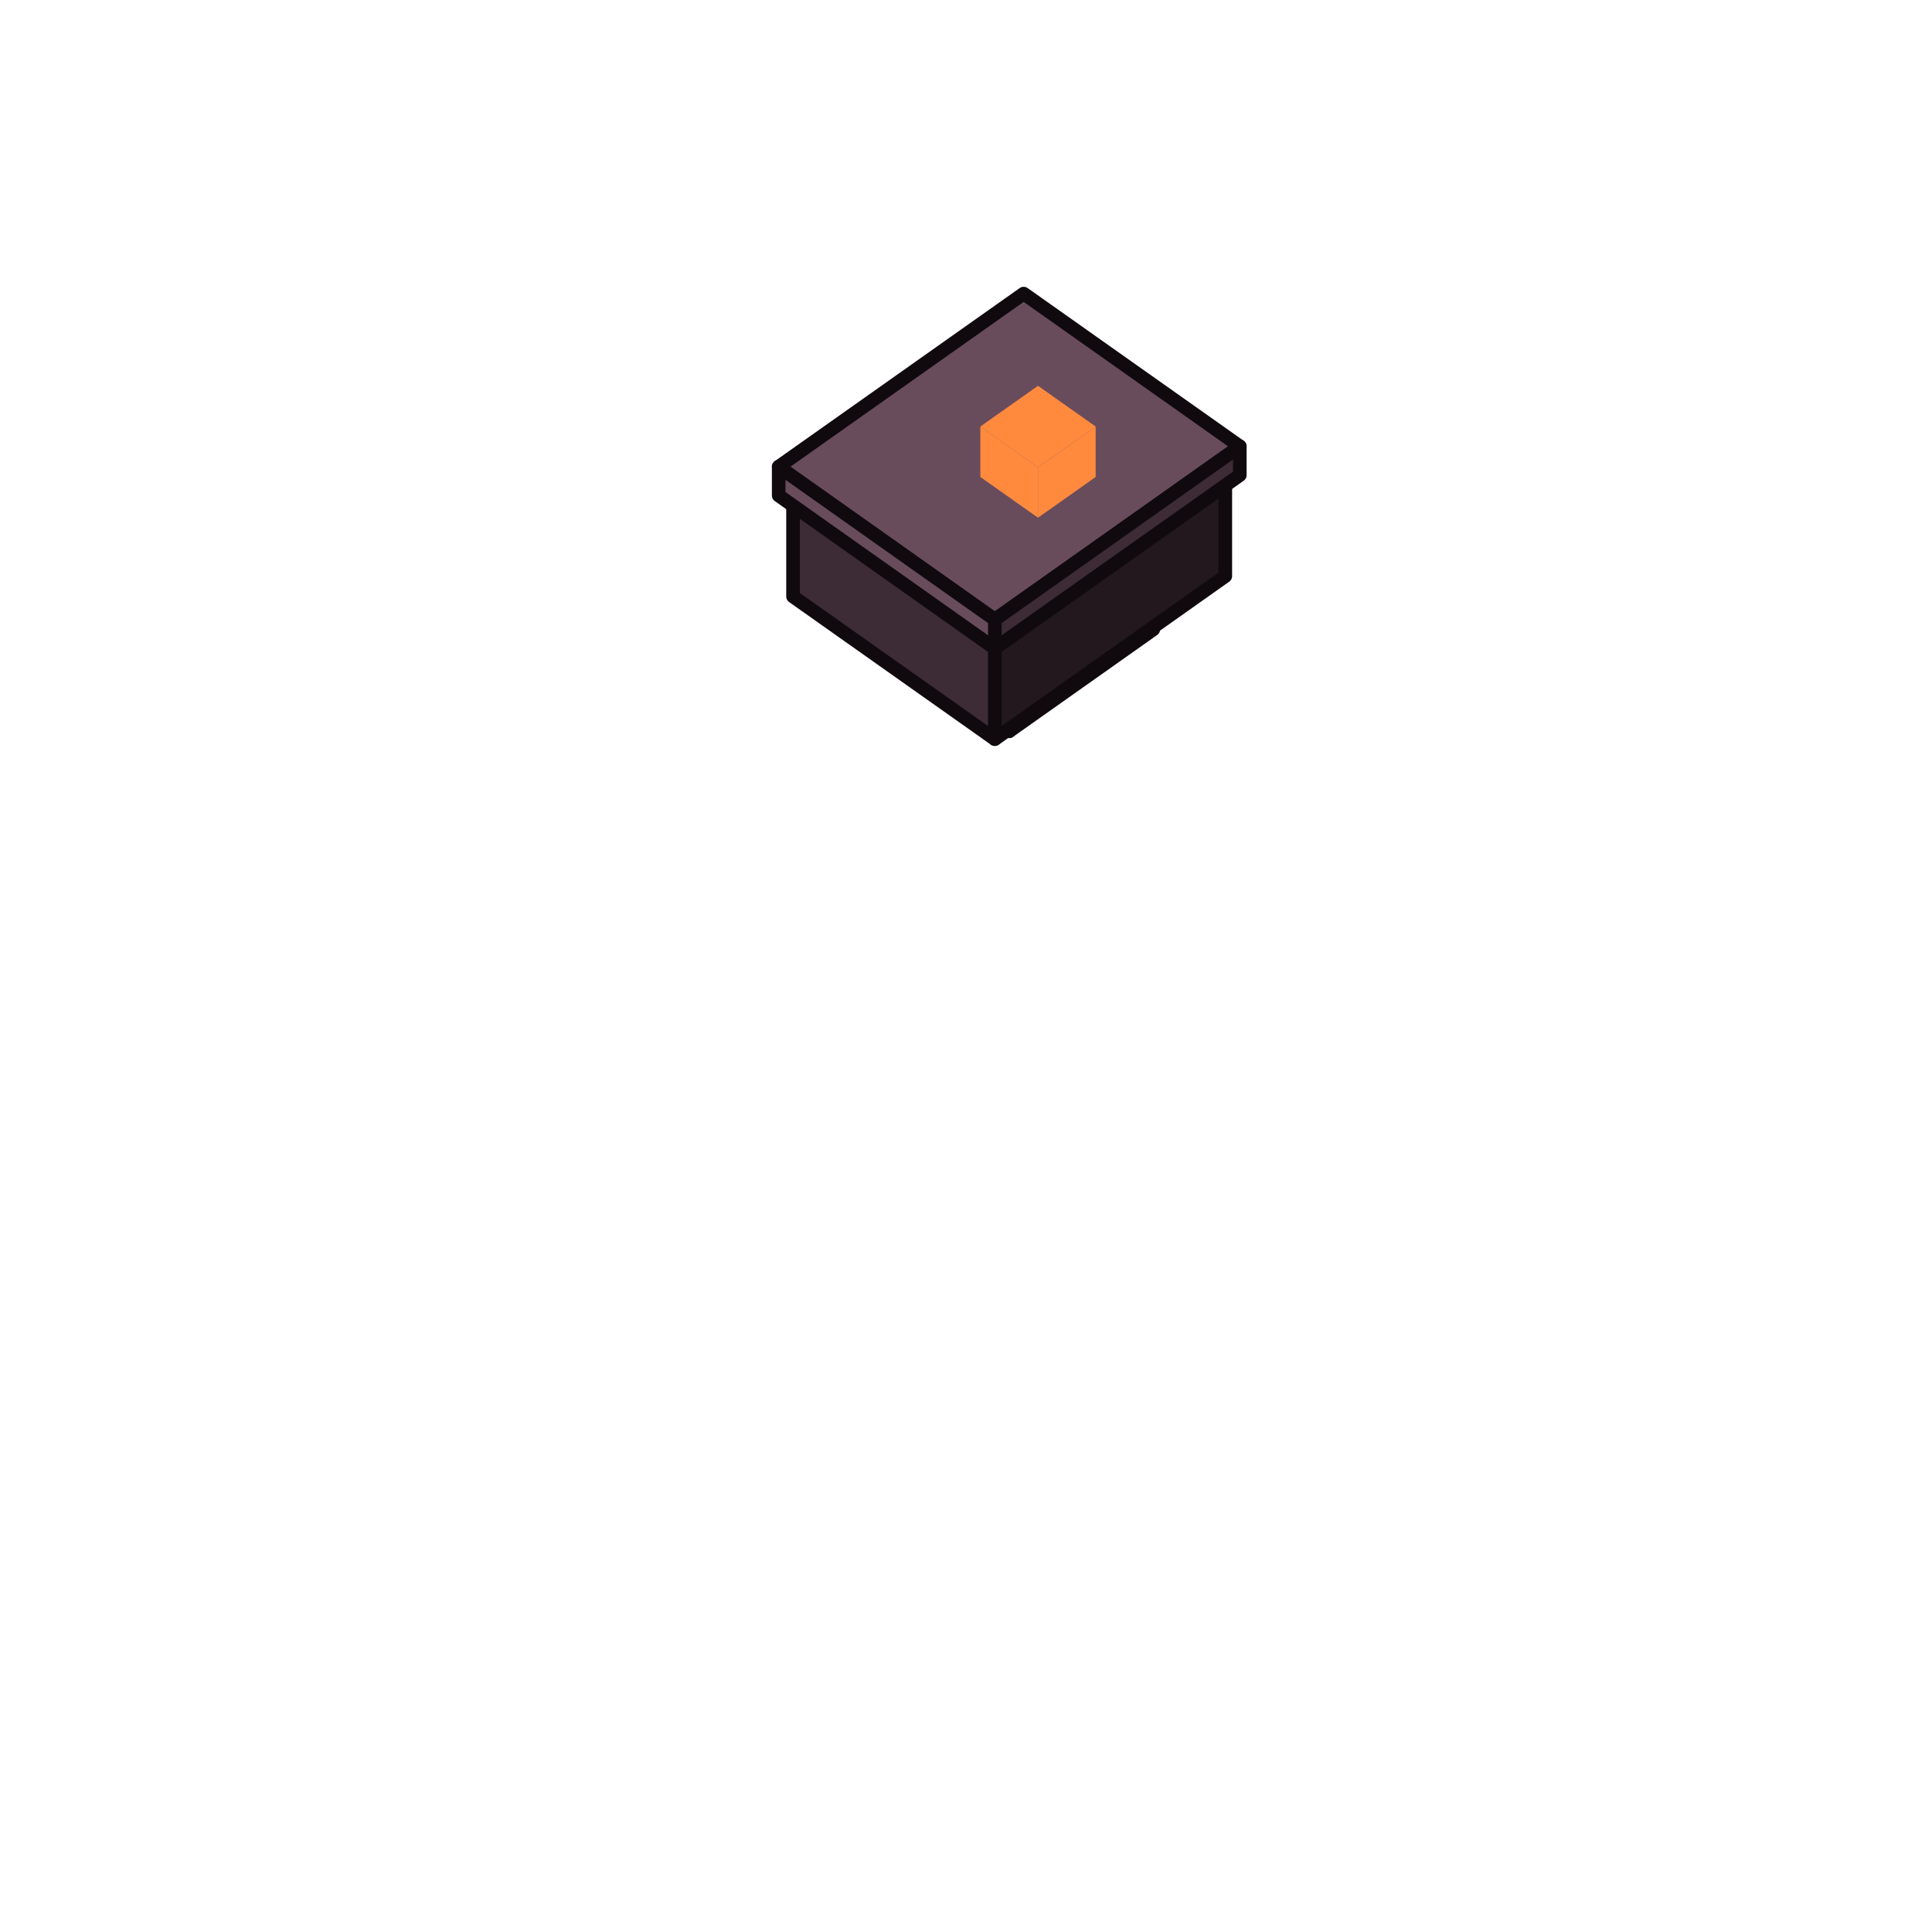
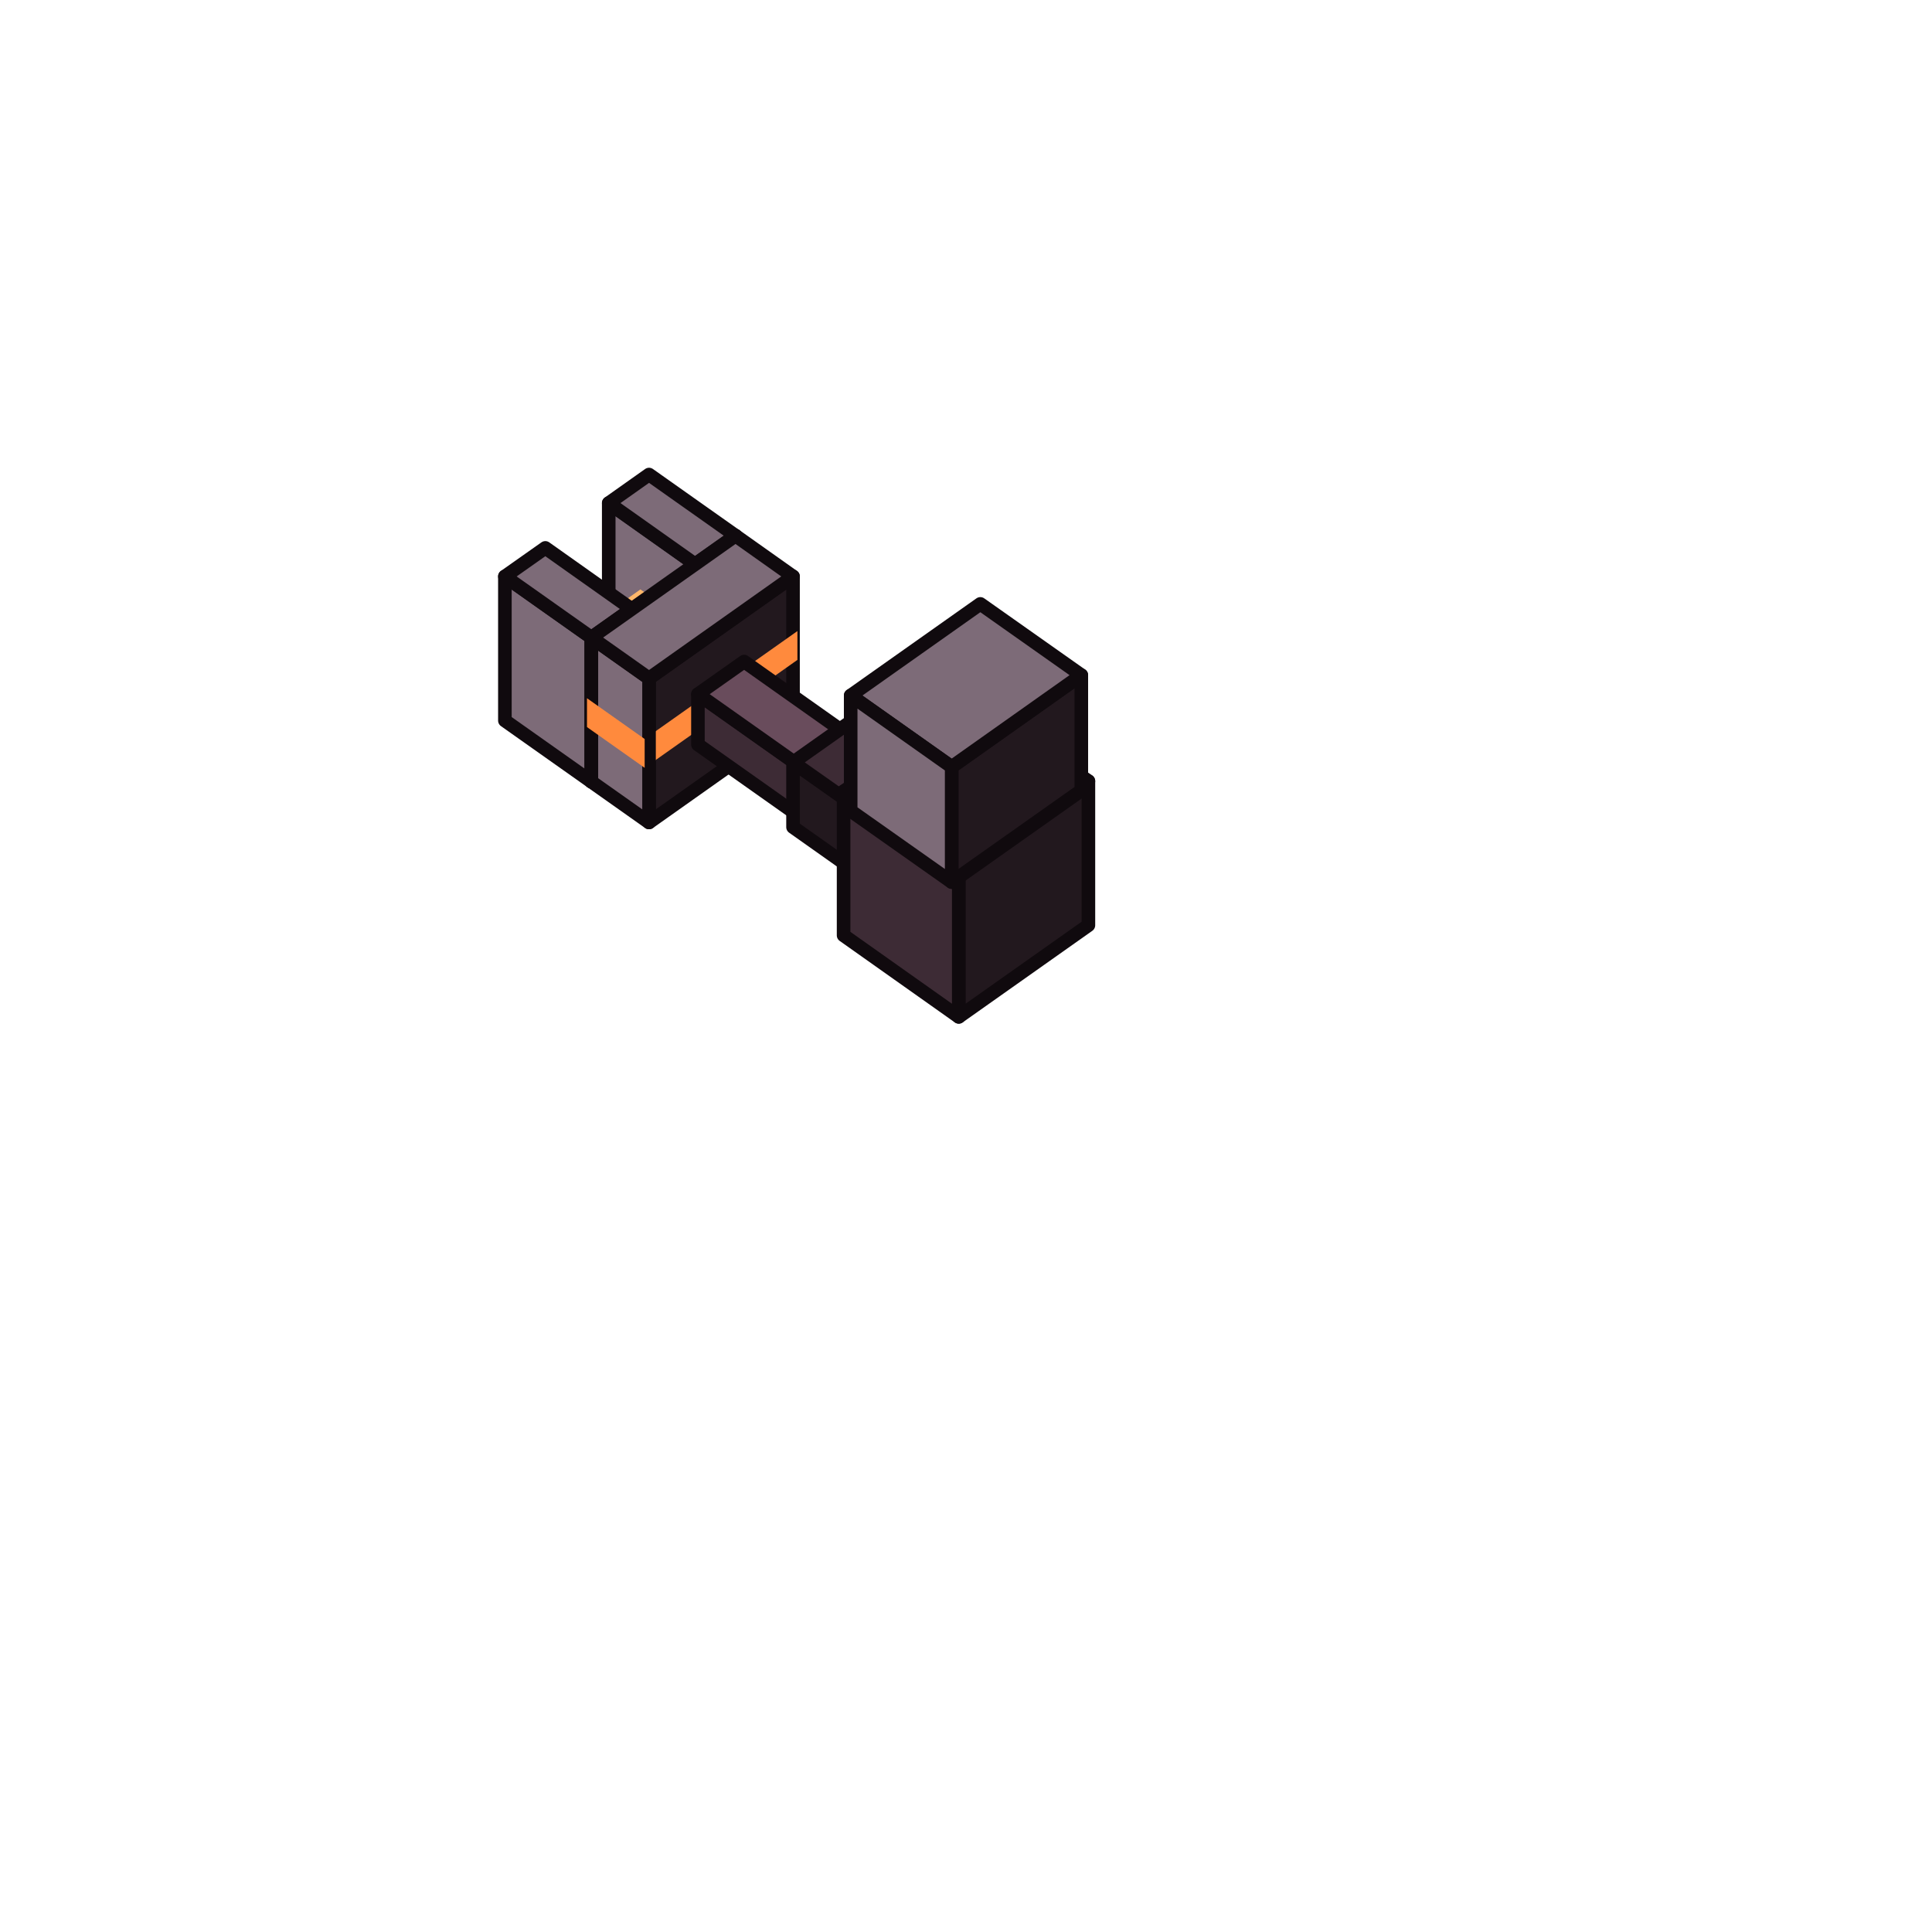
<svg xmlns="http://www.w3.org/2000/svg" viewBox="0 0 128 128" width="128" height="128" data-part-id="eq_drone_pod" data-type="equipment" data-direction="west">
  <g stroke="#100a0e" stroke-width="0.9" stroke-linejoin="round">
-     <path d="M54.45 36.73 L65.91 28.63 L65.91 24.81 L54.45 32.91 Z" fill="#22181e" />
-     <path d="M65.91 24.81 L65.34 24.41 L53.88 32.51 L54.45 32.91 Z" fill="#3d2b35" />
-     <path d="M76.41 38.84 L66.86 32.09 L57.32 38.84 L66.86 45.59 Z" fill="#7d6b78" />
-     <path d="M53.88 36.33 L54.45 36.73 L54.45 32.91 L53.88 32.51 Z" fill="#22181e" />
-     <path d="M66.86 48.45 L76.41 41.7 L76.41 38.84 L66.86 45.59 Z" fill="#22181e" />
-     <path d="M57.32 41.7 L66.86 48.45 L66.86 45.59 L57.32 38.84 Z" fill="#7d6b78" />
-     <path d="M81.18 31.48 L67.82 22.03 L52.54 32.83 L65.91 42.28 Z" fill="#694c5c" />
-     <path d="M82.14 29.57 L67.82 19.45 L51.59 30.92 L65.91 41.05 Z" fill="#694c5c" />
-     <path d="M65.91 48.97 L81.18 38.17 L81.18 31.48 L65.91 42.28 Z" fill="#22181e" />
-     <path d="M52.54 39.52 L65.91 48.97 L65.91 42.28 L52.54 32.83 Z" fill="#3d2b35" />
-     <path d="M72.59 28.26 L68.77 25.56 L64.95 28.26 L68.77 30.96 Z" fill="#ff8a3d" stroke="none" />
-     <path d="M68.77 34.3 L72.59 31.6 L72.59 28.26 L68.77 30.96 Z" fill="#ff8a3d" stroke="none" />
-     <path d="M64.95 31.6 L68.77 34.3 L68.77 30.96 L64.95 28.26 Z" fill="#ff8a3d" stroke="none" />
-     <path d="M65.91 42.96 L82.14 31.48 L82.14 29.57 L65.91 41.05 Z" fill="#3d2b35" />
-     <path d="M51.59 32.83 L65.91 42.96 L65.91 41.05 L51.59 30.92 Z" fill="#694c5c" />
+     <path d="M40.33 42.88 L46.05 46.93 L46.05 37.38 L40.33 33.33 Z" fill="#7d6b78" />
+     <path d="M46.05 46.93 L48.73 45.04 L48.73 35.49 L46.05 37.38 Z" fill="#22181e" />
+     <path d="M48.73 35.49 L43.0 31.44 L40.33 33.33 L46.05 37.38 Z" fill="#7d6b78" />
+     <path d="M39.75 44.18 L42.62 46.21 L42.62 42.96 L39.75 40.94 Z" fill="#ffb76a" stroke="none" />
+     <path d="M42.62 46.21 L45.29 44.32 L45.29 41.07 L42.62 42.96 Z" fill="#ffb76a" stroke="none" />
+     <path d="M45.29 41.07 L42.43 39.05 L39.75 40.94 L42.62 42.96 Z" fill="#ffb76a" stroke="none" />
+     <path d="M33.45 47.74 L39.18 51.79 L39.18 42.24 L33.45 38.19 Z" fill="#7d6b78" />
+     <path d="M52.83 41.81 L49.01 39.11 L38.89 46.26 L42.71 48.96 Z" fill="#ff8a3d" stroke="none" />
+     <path d="M39.18 51.79 L41.85 49.9 L41.85 40.35 L39.18 42.24 Z" fill="#22181e" />
+     <path d="M43.0 54.49 L52.54 47.74 L52.54 38.19 L43.0 44.94 Z" fill="#22181e" />
+     <path d="M42.71 50.87 L52.83 43.72 L52.83 41.81 L42.71 48.96 Z" fill="#ff8a3d" stroke="none" />
+     <path d="M41.85 40.35 L36.13 36.3 L33.45 38.19 L39.18 42.24 Z" fill="#7d6b78" />
+     <path d="M39.18 51.79 L43.0 54.49 L43.0 44.94 L39.18 42.24 Z" fill="#7d6b78" />
+     <path d="M52.54 38.19 L48.73 35.49 L39.18 42.24 L43.0 44.94 Z" fill="#7d6b78" />
+     <path d="M38.89 48.17 L42.71 50.87 L42.71 48.96 L38.89 46.26 Z" fill="#ff8a3d" stroke="none" />
+     <path d="M46.24 49.33 L59.61 58.78 L59.61 55.44 L46.24 45.99 Z" fill="#3d2b35" />
+     <path d="M62.66 53.28 L49.3 43.83 L46.24 45.99 L59.61 55.44 Z" fill="#694c5c" />
+     <path d="M52.54 54.8 L57.32 58.18 L57.32 53.88 L52.54 50.51 Z" fill="#22181e" />
+     <path d="M61.14 51.18 L56.36 47.81 L52.54 50.51 L57.32 53.88 Z" fill="#3d2b35" />
+     <path d="M57.32 58.18 L61.14 55.48 L61.14 51.18 L57.32 53.88 Z" fill="#22181e" />
+     <path d="M59.61 58.78 L62.66 56.62 L62.66 53.28 L59.61 55.44 Z" fill="#22181e" />
+     <path d="M63.52 67.37 L72.11 61.3 L72.11 51.75 L63.52 57.83 Z" fill="#22181e" />
+     <path d="M55.89 61.97 L63.52 67.37 L63.52 57.83 L55.89 52.43 Z" fill="#3d2b35" />
+     <path d="M72.11 51.75 L64.48 46.35 L55.89 52.43 L63.52 57.83 Z" fill="#694c5c" />
+     <path d="M63.05 58.44 L71.64 52.37 L71.64 44.73 L63.05 50.81 Z" fill="#22181e" />
+     <path d="M71.64 44.73 L64.95 40.01 L56.36 46.08 L63.05 50.81 Z" fill="#7d6b78" />
+     <path d="M56.36 53.72 L63.05 58.44 L63.05 50.81 L56.36 46.08 Z" fill="#7d6b78" />
  </g>
</svg>
